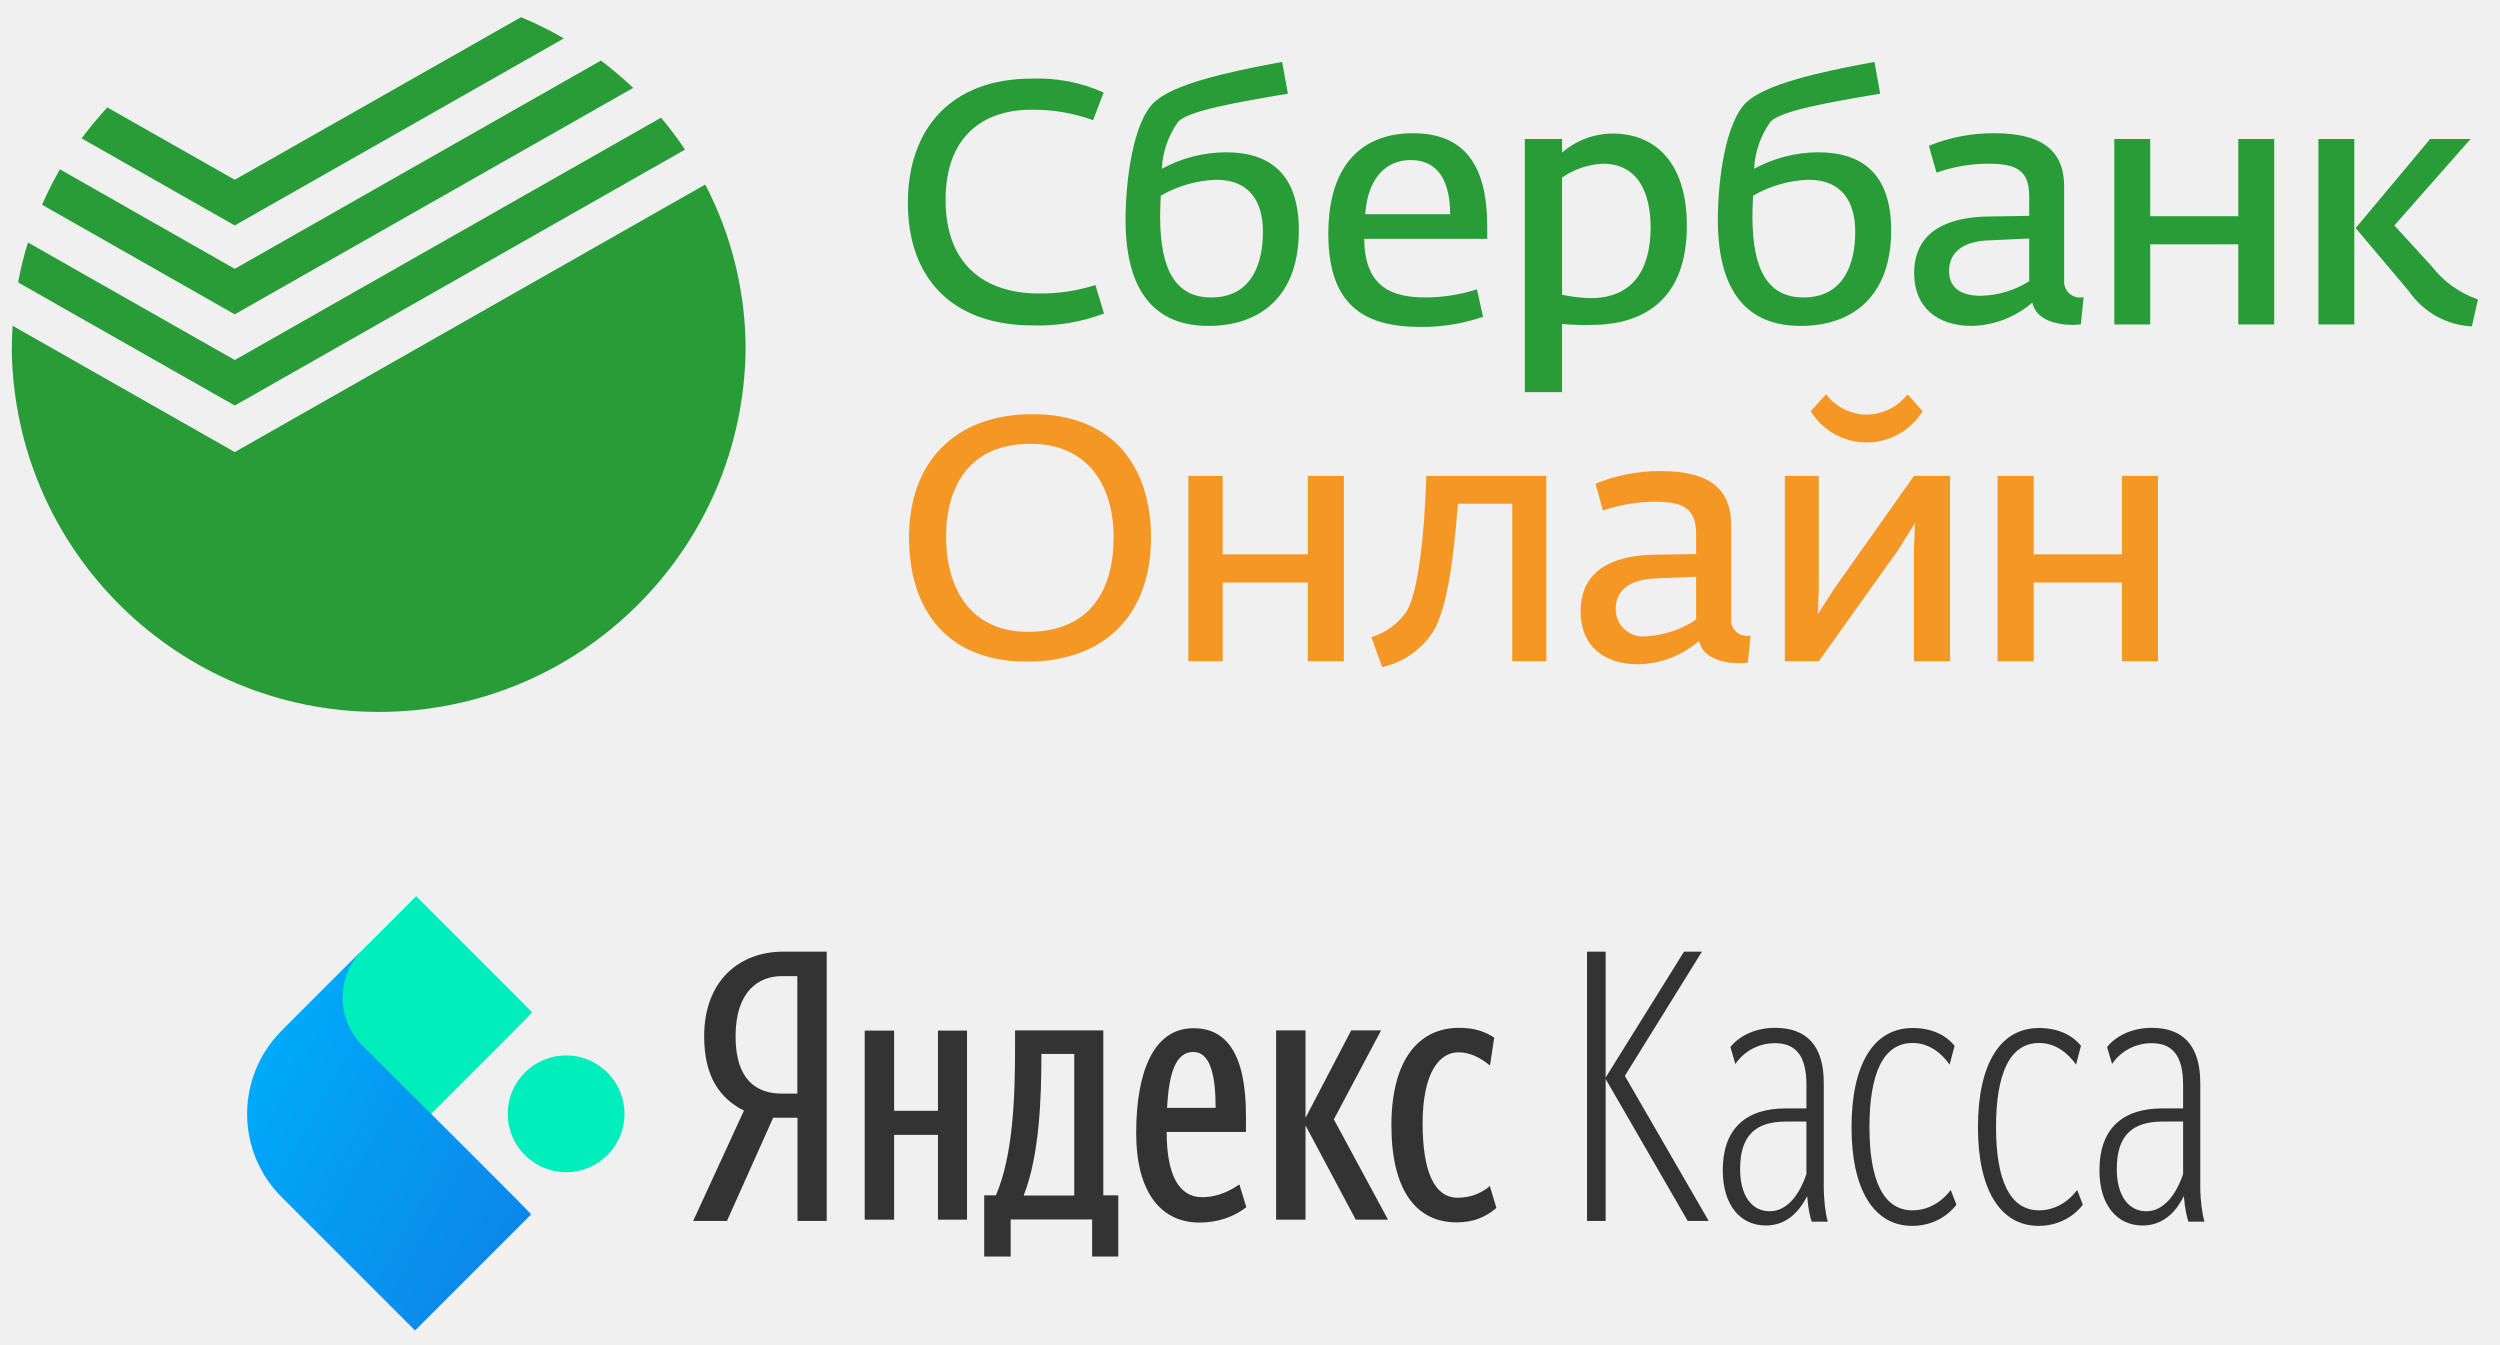
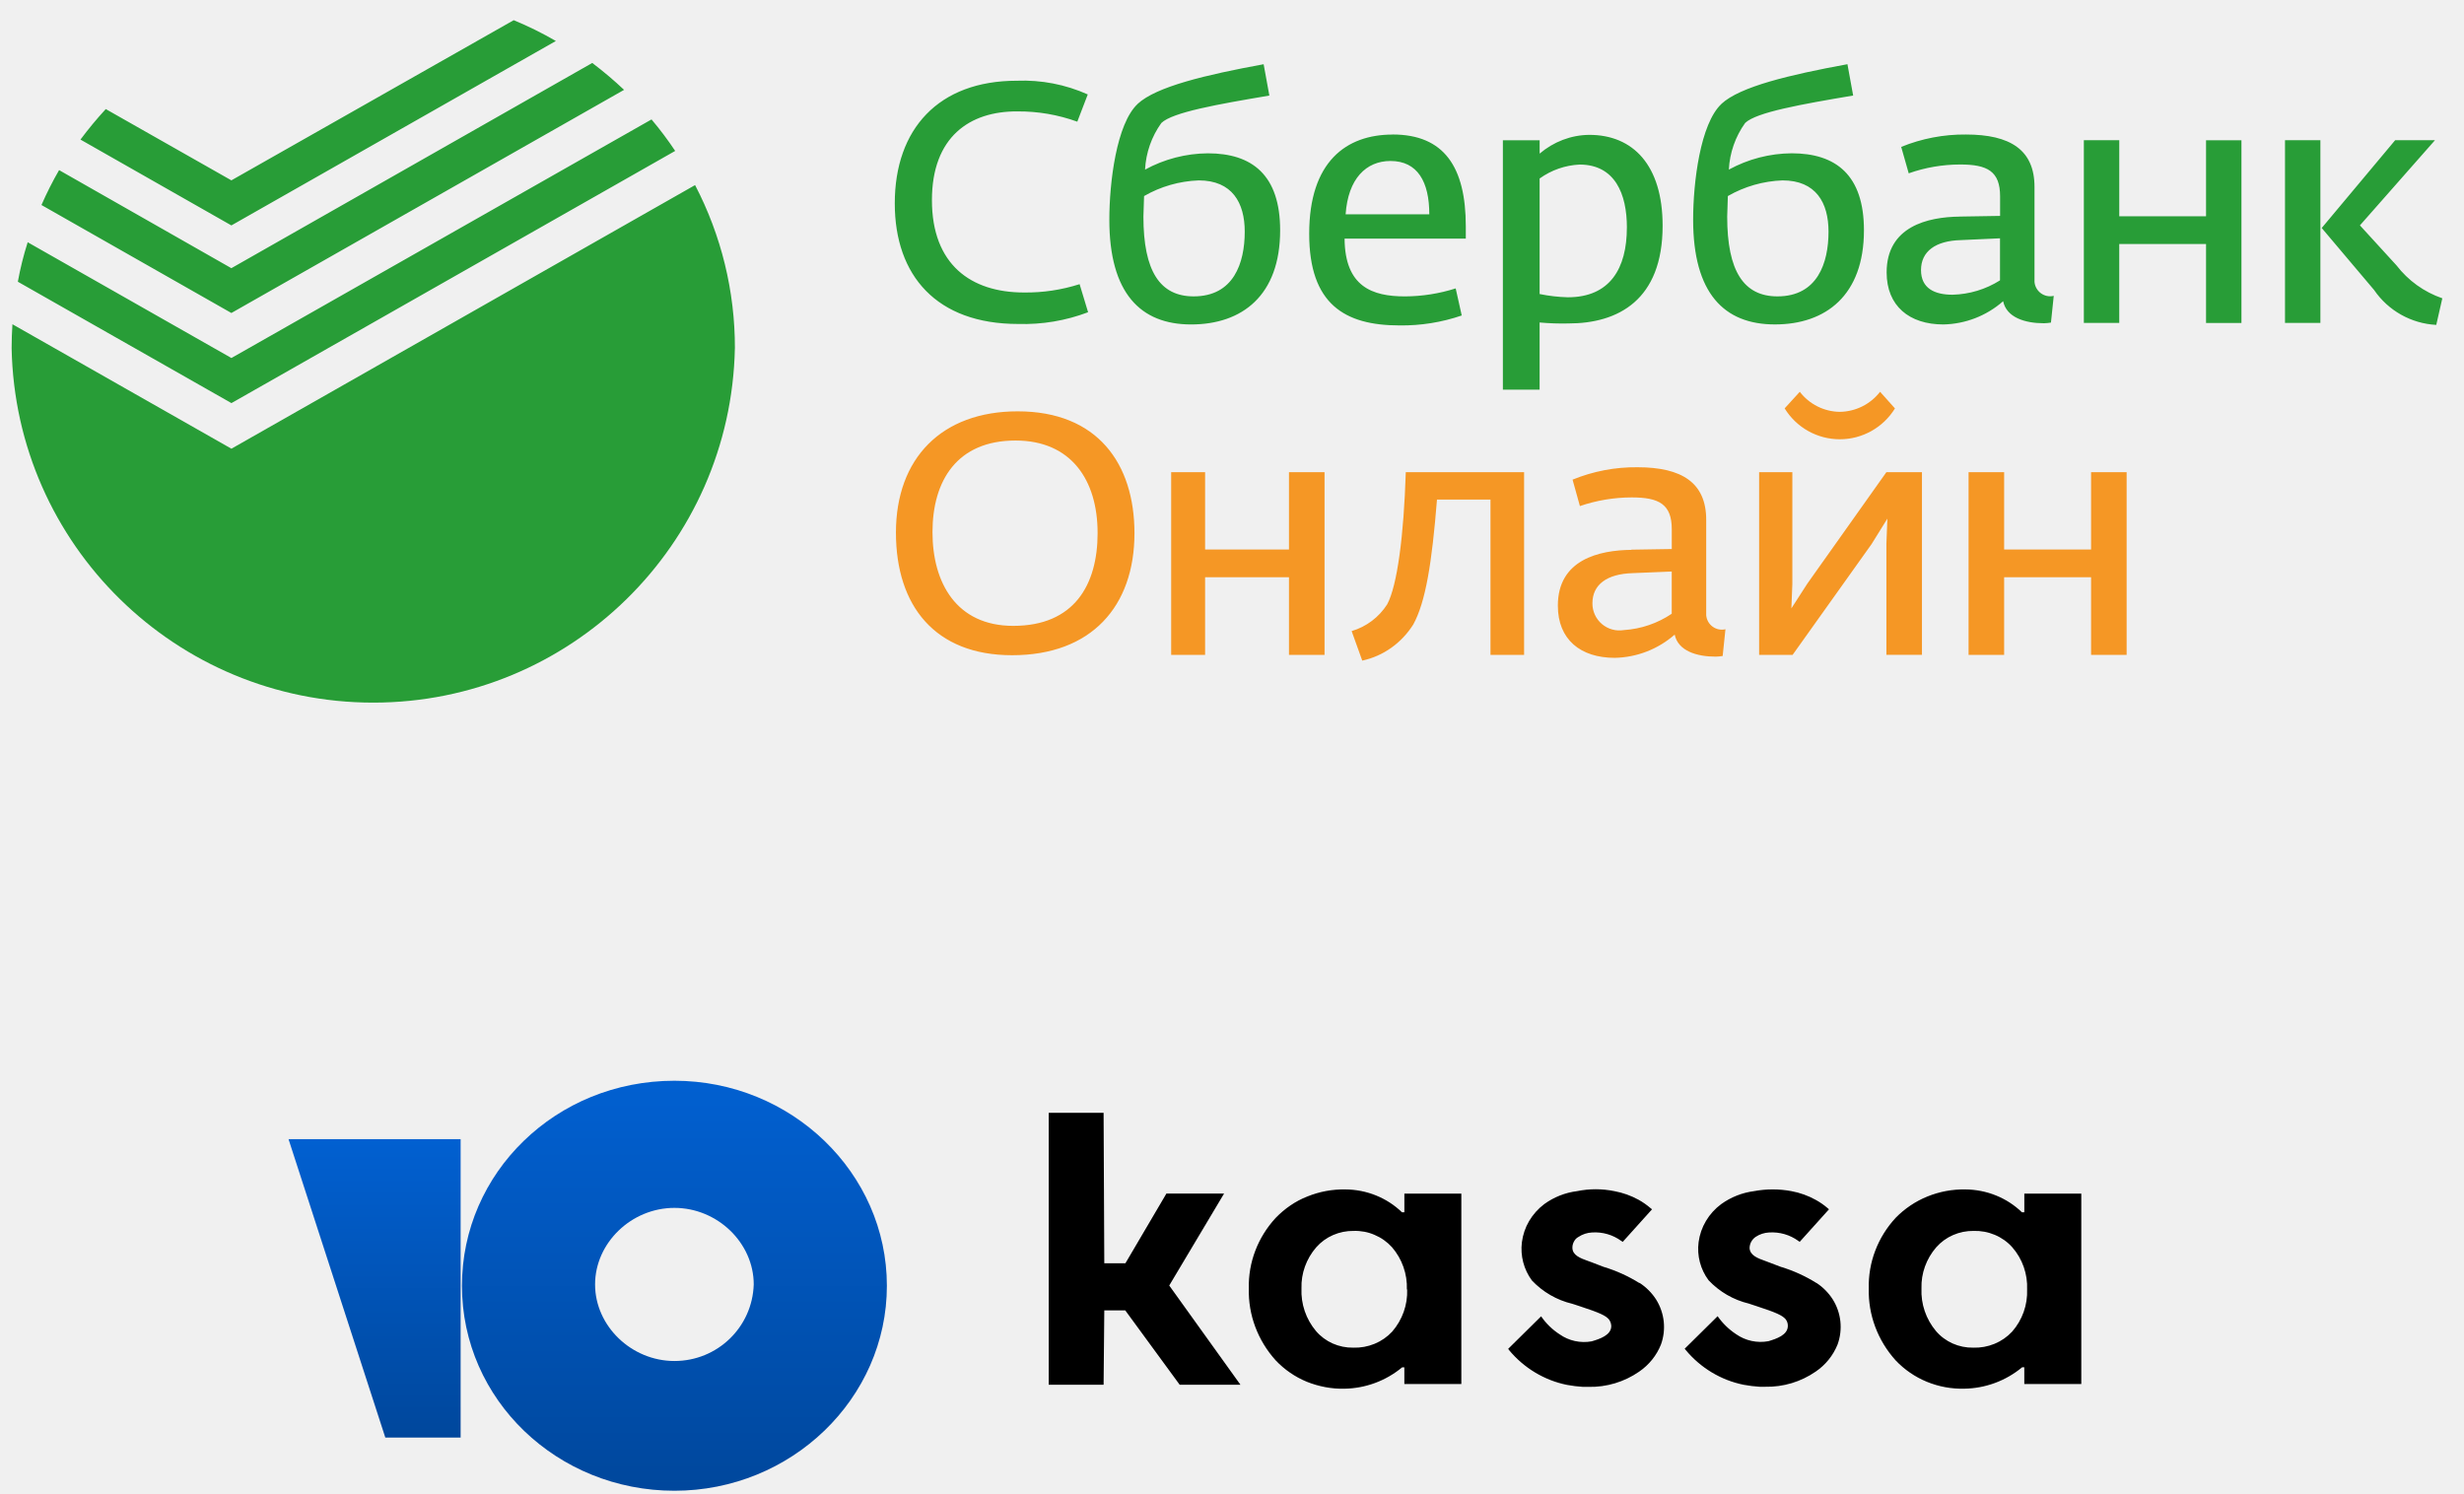
- <svg xmlns="http://www.w3.org/2000/svg" width="106" height="57" viewBox="0 0 106 57" fill="none">
-   <path fill-rule="evenodd" clip-rule="evenodd" d="M23.908 1.628L9.954 9.559L3.462 5.867C3.801 5.411 4.165 4.973 4.55 4.554L9.954 7.622L22.09 0.729C22.715 0.987 23.323 1.288 23.908 1.628ZM26.849 3.726C26.414 3.316 25.957 2.929 25.48 2.568L9.954 11.398L2.542 7.179C2.262 7.666 2.009 8.167 1.784 8.681L9.954 13.328L26.849 3.726ZM48.944 4.33C48.031 5.179 47.723 7.706 47.723 9.313C47.723 12.472 49.063 13.819 51.239 13.819C53.429 13.819 55.071 12.57 55.071 9.769C55.071 7.39 53.864 6.456 51.962 6.456C51.017 6.464 50.089 6.705 49.26 7.158C49.296 6.436 49.54 5.739 49.962 5.151C50.439 4.688 52.397 4.344 54.608 3.972L54.362 2.624C51.878 3.08 49.744 3.586 48.944 4.33ZM43.743 3.333C40.374 3.333 38.493 5.411 38.493 8.611C38.493 11.728 40.304 13.798 43.799 13.798C44.826 13.829 45.849 13.657 46.81 13.293L46.445 12.086C45.672 12.332 44.864 12.453 44.052 12.444C41.771 12.444 40.093 11.243 40.093 8.471C40.093 5.755 41.715 4.639 43.771 4.653C44.649 4.646 45.521 4.795 46.347 5.095L46.796 3.923C45.837 3.494 44.792 3.292 43.743 3.333ZM53.548 9.826C53.548 8.583 53.008 7.622 51.569 7.622C50.742 7.651 49.935 7.883 49.218 8.295C49.203 8.548 49.19 8.927 49.19 9.18C49.19 11.524 49.898 12.612 51.351 12.612C53.071 12.612 53.548 11.18 53.548 9.826ZM59.907 5.649C57.914 5.649 56.321 6.814 56.321 9.917C56.321 12.942 57.844 13.861 60.209 13.861C61.118 13.873 62.023 13.728 62.883 13.433L62.623 12.268C61.918 12.493 61.181 12.609 60.441 12.612C59.051 12.612 57.858 12.198 57.844 10.127H63.059V9.601C63.059 7.046 62.125 5.649 59.907 5.649ZM61.486 9.082C61.486 7.692 60.981 6.786 59.816 6.786C58.77 6.786 57.991 7.544 57.886 9.082H61.486ZM66.231 5.895H64.652V16.627H66.231V13.735C66.644 13.773 67.059 13.787 67.474 13.777C69.607 13.777 71.523 12.773 71.523 9.573C71.523 6.962 70.246 5.663 68.372 5.663C67.585 5.667 66.825 5.953 66.231 6.471V5.895ZM69.986 9.643C69.986 8.218 69.481 6.941 67.951 6.941C67.334 6.972 66.737 7.176 66.231 7.53V12.5C66.631 12.582 67.037 12.629 67.445 12.64C69.263 12.64 69.986 11.391 69.986 9.643ZM74.057 4.33C73.145 5.179 72.836 7.706 72.836 9.313C72.836 12.472 74.162 13.819 76.352 13.819C78.542 13.819 80.185 12.57 80.185 9.769C80.185 7.39 78.977 6.456 77.075 6.456C76.13 6.464 75.202 6.705 74.373 7.158C74.41 6.436 74.653 5.739 75.075 5.151C75.552 4.688 77.51 4.344 79.721 3.972L79.476 2.624C76.991 3.08 74.857 3.586 74.057 4.33ZM78.662 9.826C78.662 8.583 78.121 7.622 76.682 7.622C75.855 7.651 75.048 7.883 74.331 8.295C74.317 8.548 74.303 8.927 74.303 9.18C74.303 11.524 75.012 12.612 76.465 12.612C78.184 12.612 78.662 11.18 78.662 9.826ZM84.312 9.18C82.936 9.194 81.16 9.601 81.16 11.58C81.16 13.026 82.136 13.819 83.603 13.819C84.548 13.798 85.457 13.448 86.172 12.83C86.319 13.531 87.112 13.777 87.926 13.777C88.028 13.775 88.128 13.766 88.228 13.749L88.347 12.598C88.156 12.643 87.954 12.602 87.795 12.486C87.636 12.37 87.535 12.191 87.519 11.994V7.902C87.519 6.309 86.473 5.649 84.571 5.649C83.616 5.64 82.669 5.821 81.785 6.183L82.108 7.32C82.82 7.068 83.57 6.94 84.326 6.941C85.491 6.941 86.038 7.229 86.038 8.309V9.152L84.312 9.18ZM86.038 11.924V10.113L84.354 10.191C83.266 10.219 82.641 10.675 82.641 11.482C82.641 12.268 83.224 12.542 83.996 12.542C84.72 12.524 85.426 12.311 86.038 11.924ZM91.169 5.895H89.646V13.756H91.169V10.359H94.903V13.756H96.426V5.895H94.903V9.166H91.169V5.895ZM98.3 5.895H99.823V13.756H98.3V5.895ZM99.879 9.671L102.132 12.338C102.74 13.229 103.73 13.784 104.807 13.84L105.066 12.696C104.284 12.427 103.598 11.934 103.094 11.278L101.522 9.559L104.75 5.895H103.038L99.879 9.671ZM31.614 14.837C31.5 23.347 24.569 30.186 16.057 30.186C7.546 30.186 0.614 23.347 0.5 14.837C0.5 14.493 0.514 14.149 0.535 13.812L9.954 19.168L29.902 7.825C31.03 9.99 31.618 12.396 31.614 14.837ZM1.188 10.282L9.954 15.265L28.028 4.99C28.393 5.421 28.732 5.874 29.046 6.344L9.954 17.195L0.767 11.973C0.871 11.401 1.011 10.836 1.188 10.282Z" fill="#289D37" />
-   <path fill-rule="evenodd" clip-rule="evenodd" d="M76.773 17.434L77.426 16.718C77.837 17.254 78.471 17.572 79.146 17.581C79.825 17.573 80.463 17.255 80.879 16.718L81.518 17.434C81.012 18.258 80.113 18.761 79.146 18.761C78.178 18.761 77.28 18.258 76.773 17.434ZM38.542 22.775C38.542 19.575 40.514 17.56 43.778 17.56C47.21 17.56 48.803 19.806 48.803 22.803C48.803 25.955 46.95 28.053 43.539 28.053C40.219 28.053 38.542 25.927 38.542 22.775ZM47.217 22.789C47.217 20.529 46.087 18.817 43.687 18.817C41.181 18.817 40.114 20.529 40.114 22.761C40.114 24.93 41.139 26.79 43.589 26.79C46.193 26.79 47.217 25.049 47.217 22.789ZM51.843 20.178H50.383V28.039H51.843V24.698H55.45V28.039H56.98V20.178H55.45V23.505H51.843V20.178ZM58.145 27.015C58.778 26.828 59.321 26.419 59.676 25.863C60.111 25.056 60.392 22.888 60.476 20.178H65.564V28.039H64.118V21.358H61.816C61.599 24.095 61.325 25.765 60.799 26.727C60.308 27.523 59.515 28.085 58.602 28.285L58.145 27.015ZM70.183 23.519C68.8 23.533 67.017 23.933 67.017 25.92C67.017 27.38 67.993 28.166 69.467 28.166C70.414 28.145 71.325 27.795 72.043 27.176C72.19 27.878 72.99 28.124 73.805 28.124C73.906 28.122 74.007 28.112 74.106 28.096L74.226 26.944C74.034 26.989 73.832 26.948 73.673 26.832C73.514 26.716 73.413 26.537 73.397 26.341V22.235C73.397 20.642 72.352 19.975 70.442 19.975C69.485 19.964 68.535 20.145 67.649 20.508L67.965 21.645C68.683 21.399 69.437 21.274 70.197 21.273C71.362 21.273 71.916 21.561 71.916 22.642V23.491L70.183 23.519ZM71.916 26.271V24.453L70.225 24.523C69.13 24.558 68.505 25.014 68.505 25.821C68.503 26.164 68.653 26.491 68.914 26.713C69.175 26.935 69.522 27.03 69.86 26.973C70.596 26.925 71.305 26.683 71.916 26.271ZM77.117 20.178H75.678V28.039H77.117L80.514 23.274L81.195 22.179L81.153 23.26V28.039H82.683V20.178H81.153L77.763 24.972L77.075 26.039L77.117 24.986V20.178ZM86.228 20.178H84.698V28.039H86.228V24.698H89.969V28.039H91.499V20.178H89.969V23.505H86.228V20.178Z" fill="#F59725" />
-   <path d="M24.003 49.702C25.37 49.702 26.479 48.594 26.479 47.227C26.479 45.859 25.37 44.751 24.003 44.751C22.636 44.751 21.528 45.859 21.528 47.227C21.528 48.594 22.636 49.702 24.003 49.702Z" fill="#00EEBC" />
-   <path d="M22.563 42.92L17.643 38L11.982 43.661C10.038 45.605 10.038 48.758 11.982 50.701L13.381 52.101C13.382 52.101 22.636 42.92 22.563 42.92Z" fill="#00EEBC" />
-   <path d="M15.59 44.551C15.544 44.505 15.498 44.46 15.453 44.415C15.451 44.413 15.449 44.411 15.448 44.409C15.398 44.36 15.349 44.312 15.302 44.264C15.301 44.263 15.3 44.262 15.3 44.262C14.821 43.749 14.528 43.06 14.528 42.304C14.528 41.511 14.85 40.794 15.369 40.274L11.982 43.661C11.912 43.731 11.845 43.802 11.781 43.874C11.775 43.881 11.768 43.889 11.762 43.896C11.761 43.897 11.76 43.898 11.759 43.899C11.753 43.905 11.748 43.911 11.742 43.917C11.743 43.917 11.743 43.917 11.743 43.917C9.995 45.871 10.059 48.875 11.937 50.752L17.598 56.413L22.518 51.493C22.567 51.493 18.324 47.269 15.59 44.551Z" fill="url(#paint0_linear)" />
-   <path fill-rule="evenodd" clip-rule="evenodd" d="M29.856 43.944C29.856 41.551 31.382 40.35 33.202 40.35H35.053V51.767H33.814V47.391H32.783L30.824 51.767H29.391L31.544 47.089C30.53 46.578 29.856 45.656 29.856 43.944ZM33.148 41.388C32.156 41.388 31.188 42.039 31.188 43.944C31.188 45.78 32.071 46.369 33.148 46.369H33.806V41.388H33.148ZM39.77 47.097H37.911V43.697H36.664V51.713H37.911V48.119H39.77V51.713H41.002V43.697H39.77V47.097ZM42.225 50.683C42.961 48.987 43.039 46.5 43.039 44.37V43.689H46.78V50.683H47.415V53.278H46.307V51.705H42.853V53.278H41.73V50.683H42.225ZM44.154 44.835C44.154 46.524 44.077 48.987 43.403 50.691H45.548V44.688H44.154V44.835ZM52.55 50.218C52.233 50.443 51.667 50.761 50.97 50.761C49.979 50.761 49.467 49.808 49.467 47.995H52.829V47.314C52.829 44.595 51.946 43.596 50.606 43.596C48.894 43.596 48.174 45.47 48.174 48.05C48.174 50.513 49.196 51.837 50.862 51.837C51.659 51.837 52.333 51.581 52.844 51.187L52.55 50.218ZM50.598 44.603C51.319 44.603 51.543 45.602 51.543 46.973H49.483C49.56 45.54 49.831 44.603 50.598 44.603ZM58.847 51.705L56.555 47.461L56.555 47.461L58.553 43.697H58.549L58.553 43.689H57.29L55.354 47.399V43.697V43.689H54.107V43.697V51.705V51.713H55.354V51.705V47.717L57.484 51.713H58.84L58.835 51.705H58.847ZM63.177 45.168L63.171 45.163L63.169 45.176C62.836 44.889 62.356 44.618 61.845 44.618C61.428 44.618 61.065 44.837 60.797 45.278C60.497 45.779 60.319 46.562 60.319 47.631C60.319 49.637 60.799 50.784 61.806 50.784C62.418 50.784 62.875 50.544 63.169 50.288L63.448 51.218L63.44 51.224L63.44 51.225C63.007 51.589 62.495 51.829 61.76 51.829C60.032 51.829 58.995 50.443 58.995 47.709C58.995 46.027 59.43 44.753 60.283 44.092C60.708 43.76 61.237 43.58 61.868 43.58C62.588 43.58 63.007 43.774 63.355 43.991L63.177 45.168ZM72.448 51.767L68.893 45.617L72.162 40.35H71.403L68.08 45.687V40.35H67.29V51.767H68.08V45.749L71.558 51.767H72.448ZM77.328 45.919V50.327C77.328 50.884 77.406 51.504 77.499 51.798H76.817C76.747 51.597 76.67 51.287 76.623 50.714C76.236 51.481 75.663 51.961 74.873 51.961C73.788 51.961 73.045 51.093 73.045 49.622C73.045 47.895 73.982 46.996 75.717 46.996H76.592V45.989C76.592 44.758 76.135 44.231 75.26 44.231C74.579 44.231 73.959 44.556 73.579 45.114L73.37 44.394C73.688 43.983 74.354 43.58 75.26 43.58C76.585 43.58 77.328 44.316 77.328 45.919ZM75.035 51.357C75.787 51.357 76.306 50.636 76.592 49.777V47.554H75.733C74.416 47.554 73.781 48.158 73.781 49.568C73.781 50.699 74.276 51.357 75.035 51.357ZM82.951 51.078L82.711 50.451C82.711 50.451 82.146 51.318 81.093 51.318C79.83 51.318 79.265 50.001 79.265 47.794C79.265 45.517 79.846 44.223 81.093 44.223C81.79 44.223 82.309 44.642 82.665 45.137L82.874 44.339C82.518 43.906 81.937 43.588 81.093 43.588C79.427 43.588 78.505 45.145 78.505 47.802C78.505 50.427 79.443 51.977 81.077 51.977C82.355 51.977 82.951 51.078 82.951 51.078ZM88.071 50.451L88.311 51.078C88.311 51.078 87.715 51.977 86.437 51.977C84.803 51.977 83.865 50.427 83.865 47.802C83.865 45.145 84.787 43.588 86.452 43.588C87.289 43.588 87.878 43.906 88.234 44.339L88.025 45.137C87.668 44.642 87.15 44.223 86.46 44.223C85.213 44.223 84.632 45.517 84.632 47.794C84.632 50.001 85.198 51.318 86.46 51.318C87.506 51.318 88.071 50.451 88.071 50.451ZM93.292 50.327V45.919C93.292 44.316 92.548 43.58 91.231 43.58C90.325 43.58 89.659 43.983 89.341 44.394L89.551 45.114C89.93 44.556 90.55 44.231 91.231 44.231C92.107 44.231 92.564 44.758 92.564 45.989V46.996H91.688C89.953 46.996 89.016 47.895 89.016 49.622C89.016 51.093 89.76 51.961 90.844 51.961C91.642 51.961 92.215 51.481 92.595 50.714C92.641 51.287 92.726 51.597 92.788 51.798H93.47C93.377 51.504 93.292 50.884 93.292 50.327ZM92.564 49.777C92.277 50.636 91.75 51.357 91.007 51.357C90.248 51.357 89.752 50.699 89.752 49.568C89.752 48.158 90.387 47.554 91.704 47.554H92.564V49.777Z" fill="#333333" />
+ <svg xmlns="http://www.w3.org/2000/svg" width="94" height="57" viewBox="0 0 106 64" fill="none">
+   <g fill-rule="evenodd">
+     <path d="M23.908 1.628L9.954 9.56 3.462 5.867A16.35 16.35 0 0 1 4.55 4.554l5.404 3.067L22.1.73a15.08 15.08 0 0 1 1.818.898zm2.94 2.1a16.59 16.59 0 0 0-1.369-1.158l-15.526 8.83L2.542 7.18c-.28.486-.534.988-.758 1.502l8.17 4.646L26.85 3.726zm22.095.604c-.912.85-1.22 3.376-1.22 4.983 0 3.16 1.34 4.506 3.516 4.506 2.2 0 3.832-1.25 3.832-4.05 0-2.38-1.207-3.313-3.11-3.313a5.72 5.72 0 0 0-2.702.702c.037-.723.28-1.42.702-2.007.477-.463 2.436-.807 4.646-1.18l-.246-1.348c-2.485.456-4.618.962-5.42 1.706zm-5.2-.997c-3.37 0-5.25 2.078-5.25 5.278 0 3.116 1.81 5.187 5.306 5.187 1.027.03 2.05-.14 3.01-.505l-.365-1.207c-.773.247-1.58.368-2.393.358-2.28 0-3.96-1.2-3.96-3.973 0-2.716 1.62-3.832 3.678-3.818.878-.007 1.75.143 2.576.442l.45-1.172a6.82 6.82 0 0 0-3.053-.59zm9.805 6.492c0-1.242-.54-2.204-1.98-2.204a5.08 5.08 0 0 0-2.351.674l-.028.884c0 2.344.71 3.432 2.162 3.432 1.72 0 2.197-1.432 2.197-2.786zm6.36-4.176c-1.993 0-3.587 1.165-3.587 4.267 0 3.025 1.523 3.945 3.888 3.945a7.93 7.93 0 0 0 2.674-.428l-.26-1.165a7.29 7.29 0 0 1-2.183.344c-1.4 0-2.583-.414-2.597-2.485h5.215V9.6c0-2.555-.934-3.952-3.15-3.952zm1.58 3.432c0-1.4-.505-2.295-1.67-2.295-1.046 0-1.825.758-1.93 2.295h3.6zm4.745-3.187h-1.58v10.732h1.58v-2.892c.413.038.828.052 1.242.042 2.134 0 4.05-1.004 4.05-4.204 0-2.61-1.277-3.91-3.15-3.91-.787.004-1.547.3-2.14.807v-.576zm3.755 3.748c0-1.425-.505-2.702-2.035-2.702-.617.03-1.213.235-1.72.6v4.97a6.98 6.98 0 0 0 1.214.14c1.818 0 2.54-1.25 2.54-2.997zm4.07-5.313c-.912.85-1.22 3.376-1.22 4.983 0 3.16 1.327 4.506 3.516 4.506s3.832-1.25 3.832-4.05c0-2.38-1.207-3.313-3.11-3.313a5.72 5.72 0 0 0-2.702.702c.037-.723.28-1.42.702-2.007.477-.463 2.436-.807 4.646-1.18l-.246-1.348c-2.485.456-4.618.962-5.42 1.706zm4.604 5.496c0-1.242-.54-2.204-1.98-2.204a5.08 5.08 0 0 0-2.351.674l-.028.884c0 2.344.71 3.432 2.162 3.432 1.72 0 2.197-1.432 2.197-2.786zm5.65-.646c-1.376.014-3.15.42-3.15 2.4 0 1.446.976 2.24 2.442 2.24.945-.02 1.854-.37 2.57-1 .147.702.94.948 1.755.948.1-.002.202-.012.302-.028l.12-1.15c-.192.045-.393.004-.552-.112s-.26-.295-.276-.49V7.902c0-1.593-1.046-2.253-2.948-2.253a7.18 7.18 0 0 0-2.786.533l.323 1.137c.712-.252 1.463-.38 2.218-.38 1.165 0 1.713.288 1.713 1.37v.842l-1.727.028zm1.727 2.744v-1.81l-1.685.077c-1.088.028-1.713.484-1.713 1.29 0 .786.582 1.06 1.355 1.06a4.01 4.01 0 0 0 2.043-.618zm5.13-6.03h-1.523v7.86h1.523V10.36h3.734v3.397h1.523v-7.86h-1.523v3.27H91.17v-3.27zm7.13 0h1.523v7.86H98.3v-7.86zm1.58 3.776l2.253 2.667c.608.89 1.598 1.446 2.675 1.502l.26-1.144a4.22 4.22 0 0 1-1.972-1.418l-1.572-1.72 3.228-3.664h-1.712L99.88 9.67zm-68.265 5.166a15.56 15.56 0 0 1-31.114 0 16.47 16.47 0 0 1 .035-1.025l9.42 5.355L29.902 7.825a15.12 15.12 0 0 1 1.713 7.012zM1.188 10.282l8.767 4.983L28.028 5a14.82 14.82 0 0 1 1.018 1.355l-19.09 10.85-9.188-5.222a13.54 13.54 0 0 1 .421-1.691z" fill="#289d37" />
+     <path d="M76.773 17.434l.653-.716c.41.536 1.044.854 1.72.863a2.23 2.23 0 0 0 1.734-.863l.64.716c-.507.824-1.405 1.327-2.372 1.327s-1.866-.502-2.372-1.327zm-38.23 5.34c0-3.2 1.972-5.215 5.236-5.215 3.432 0 5.025 2.246 5.025 5.243 0 3.15-1.853 5.25-5.264 5.25-3.32 0-4.997-2.127-4.997-5.278zm8.675.014c0-2.26-1.13-3.973-3.53-3.973-2.506 0-3.573 1.713-3.573 3.944 0 2.17 1.025 4.03 3.474 4.03 2.604 0 3.63-1.74 3.63-4zm4.625-2.61h-1.46v7.86h1.46v-3.34h3.608v3.34h1.53v-7.86h-1.53v3.327h-3.608v-3.327zm6.303 6.836a2.73 2.73 0 0 0 1.53-1.151c.435-.807.716-2.976.8-5.685h5.09v7.86H64.12v-6.682h-2.302c-.218 2.737-.49 4.408-1.018 5.37-.5.796-1.283 1.36-2.197 1.558l-.456-1.27zm12.037-3.495c-1.383.014-3.165.414-3.165 2.4 0 1.46.976 2.246 2.45 2.246.947-.02 1.858-.37 2.576-1 .147.702.948.948 1.762.948a2.08 2.08 0 0 0 .302-.028l.12-1.15c-.192.045-.393.004-.552-.112s-.26-.295-.276-.492v-4.106c0-1.593-1.046-2.26-2.955-2.26a7.16 7.16 0 0 0-2.794.533l.316 1.137a6.91 6.91 0 0 1 2.232-.372c1.165 0 1.72.288 1.72 1.37v.85l-1.734.028zm1.734 2.75v-1.818l-1.692.07c-1.095.035-1.72.49-1.72 1.298a1.16 1.16 0 0 0 1.355 1.151c.736-.047 1.446-.29 2.057-.702zm5.2-6.092h-1.44v7.86h1.44l3.397-4.766.68-1.095-.042 1.08v4.78h1.53v-7.86h-1.53l-3.4 4.794-.688 1.067.042-1.053v-4.808zm9.1 0h-1.53v7.86h1.53v-3.34h3.74v3.34h1.53v-7.86h-1.53v3.327h-3.74v-3.327z" fill="#f59725" />
+   </g>
+   <g clip-path="url(#C)">
+     <g clip-path="url(#D)">
+       <g fill="#000">
+         <path d="M52.67 51.214h-2.492l-1.764 3h-.908l-.03-6.474h-2.36v11.7h2.36l.03-3.2h.902l2.342 3.2h2.614L50.3 55.17l2.36-3.957zm17.855 3.85a6.37 6.37 0 0 0-1.544-.698l-.52-.2-.14-.05c-.324-.117-.665-.24-.677-.558a.54.54 0 0 1 .063-.272c.044-.084.1-.156.2-.208a1.15 1.15 0 0 1 .578-.19 1.92 1.92 0 0 1 1.261.363l.064.04 1.26-1.4-.064-.05a3.09 3.09 0 0 0-.51-.357 3.47 3.47 0 0 0-1.046-.374 4 4 0 0 0-1.608 0 3.05 3.05 0 0 0-1.41.558c-.264.2-.484.447-.65.728a2.41 2.41 0 0 0-.311.913 2.3 2.3 0 0 0 .428 1.641 3.5 3.5 0 0 0 1.735 1.005l.104.033.237.078c.856.28 1.1.4 1.237.558a.5.5 0 0 1 .104.29c0 .396-.503.558-.844.658a1.84 1.84 0 0 1-.72-.013c-.237-.052-.46-.15-.656-.288a2.81 2.81 0 0 1-.798-.776l-1.417 1.4.04.056c.63.76 1.512 1.3 2.498 1.496a5.57 5.57 0 0 0 .682.084h.237a3.68 3.68 0 0 0 2.174-.653c.428-.292.756-.7.943-1.172a2.22 2.22 0 0 0 .118-.988 2.24 2.24 0 0 0-.326-.943 2.39 2.39 0 0 0-.717-.72zm7.62 0a6.32 6.32 0 0 0-1.538-.698l-.526-.2-.133-.05c-.33-.117-.665-.24-.682-.558a.58.58 0 0 1 .071-.27.61.61 0 0 1 .189-.21 1.15 1.15 0 0 1 .578-.19c.452-.03.9.1 1.26.363l.058.04 1.26-1.4-.058-.05a2.99 2.99 0 0 0-.515-.357 3.45 3.45 0 0 0-1.041-.374c-.532-.1-1.08-.1-1.613 0a3.1 3.1 0 0 0-1.41.558c-.266.197-.488.443-.655.724a2.4 2.4 0 0 0-.317.911 2.26 2.26 0 0 0 .428 1.64 3.5 3.5 0 0 0 1.735 1.005l.098.033.237.078c.862.28 1.104.4 1.243.558a.44.44 0 0 1 .098.29c0 .396-.497.558-.84.66a1.85 1.85 0 0 1-.723-.013 1.84 1.84 0 0 1-.66-.288 2.96 2.96 0 0 1-.798-.776l-1.417 1.4.046.056c.63.76 1.512 1.3 2.498 1.496a5.57 5.57 0 0 0 .682.084h.237a3.68 3.68 0 0 0 2.174-.653 2.57 2.57 0 0 0 .943-1.172 2.23 2.23 0 0 0 .118-.988 2.24 2.24 0 0 0-.326-.943 2.38 2.38 0 0 0-.706-.714zm-17.73-3.85v.804h-.104c-.646-.624-1.52-.977-2.434-.982a4.14 4.14 0 0 0-1.633.303c-.516.2-.98.524-1.363.92-.77.833-1.185 1.92-1.157 3.036-.03 1.136.383 2.24 1.157 3.097a3.87 3.87 0 0 0 1.34.92c.5.2 1.06.312 1.614.298a3.99 3.99 0 0 0 2.486-.921h.093v.72h2.452v-8.192h-2.452zm.12 4.124c.025.66-.204 1.306-.642 1.814a2.15 2.15 0 0 1-.759.526 2.22 2.22 0 0 1-.918.166c-.306.005-.608-.057-.886-.18a2.02 2.02 0 0 1-.716-.534 2.67 2.67 0 0 1-.625-1.836c-.02-.645.207-1.274.636-1.77a2.06 2.06 0 0 1 .722-.525 2.15 2.15 0 0 1 .885-.178c.313-.01.624.048.9.17a2.11 2.11 0 0 1 .749.529 2.64 2.64 0 0 1 .642 1.819zm26.55-4.124v.804h-.104c-.644-.623-1.517-.975-2.43-.982a4.14 4.14 0 0 0-1.635.304 4.02 4.02 0 0 0-1.366.918c-.77.833-1.184 1.92-1.156 3.036-.03 1.136.383 2.24 1.156 3.097a3.87 3.87 0 0 0 1.34.92 3.98 3.98 0 0 0 1.615.298 3.99 3.99 0 0 0 2.486-.921h.093v.72h2.452v-8.192h-2.452zm.12 4.124a2.6 2.6 0 0 1-.642 1.814 2.15 2.15 0 0 1-.759.526 2.22 2.22 0 0 1-.918.166 2.09 2.09 0 0 1-.885-.18 2.02 2.02 0 0 1-.716-.534 2.67 2.67 0 0 1-.624-1.836c-.02-.645.207-1.274.636-1.77a2.06 2.06 0 0 1 .722-.525 2.15 2.15 0 0 1 .885-.178 2.18 2.18 0 0 1 .911.169c.287.12.542.3.748.53.44.5.67 1.157.642 1.82z" />
+       </g>
+       <path d="M29.013 46.36c-5.1 0-9.14 3.963-9.14 8.82 0 4.912 4.107 8.82 9.14 8.82s9.14-3.964 9.14-8.82-4.107-8.82-9.14-8.82zm0 12.058c-1.85 0-3.413-1.507-3.413-3.294s1.562-3.294 3.413-3.294 3.412 1.507 3.412 3.294c-.058 1.842-1.562 3.294-3.412 3.294z" fill="url(#A)" />
+       <path d="M19.816 48.872v12.84h-3.24l-4.164-12.84h7.403z" fill="url(#B)" />
+     </g>
+   </g>
  <defs>
-     <linearGradient id="paint0_linear" x1="8.531" y1="49.928" x2="19.395" y2="55.974" gradientUnits="userSpaceOnUse">
-       <stop stop-color="#00A9F9" />
-       <stop offset="0.99" stop-color="#0B89EA" />
+     <linearGradient id="A" x1="29.013" y1="46.36" x2="29.013" y2="64" gradientUnits="userSpaceOnUse">
+       <stop stop-color="#0160d1" />
+       <stop offset="1" stop-color="#00479c" />
    </linearGradient>
+     <linearGradient id="B" x1="16.114" y1="48.872" x2="16.114" y2="61.711" gradientUnits="userSpaceOnUse">
+       <stop stop-color="#0160d1" />
+       <stop offset="1" stop-color="#00479c" />
+     </linearGradient>
+     <clipPath id="C">
+       <path fill="#fff" transform="translate(9.5 46)" d="M0 0h87v18H0z" />
+     </clipPath>
+     <clipPath id="D">
+       <path fill="#fff" transform="translate(12.412 46.36)" d="M0 0h77.172v17.64H0z" />
+     </clipPath>
  </defs>
</svg>
